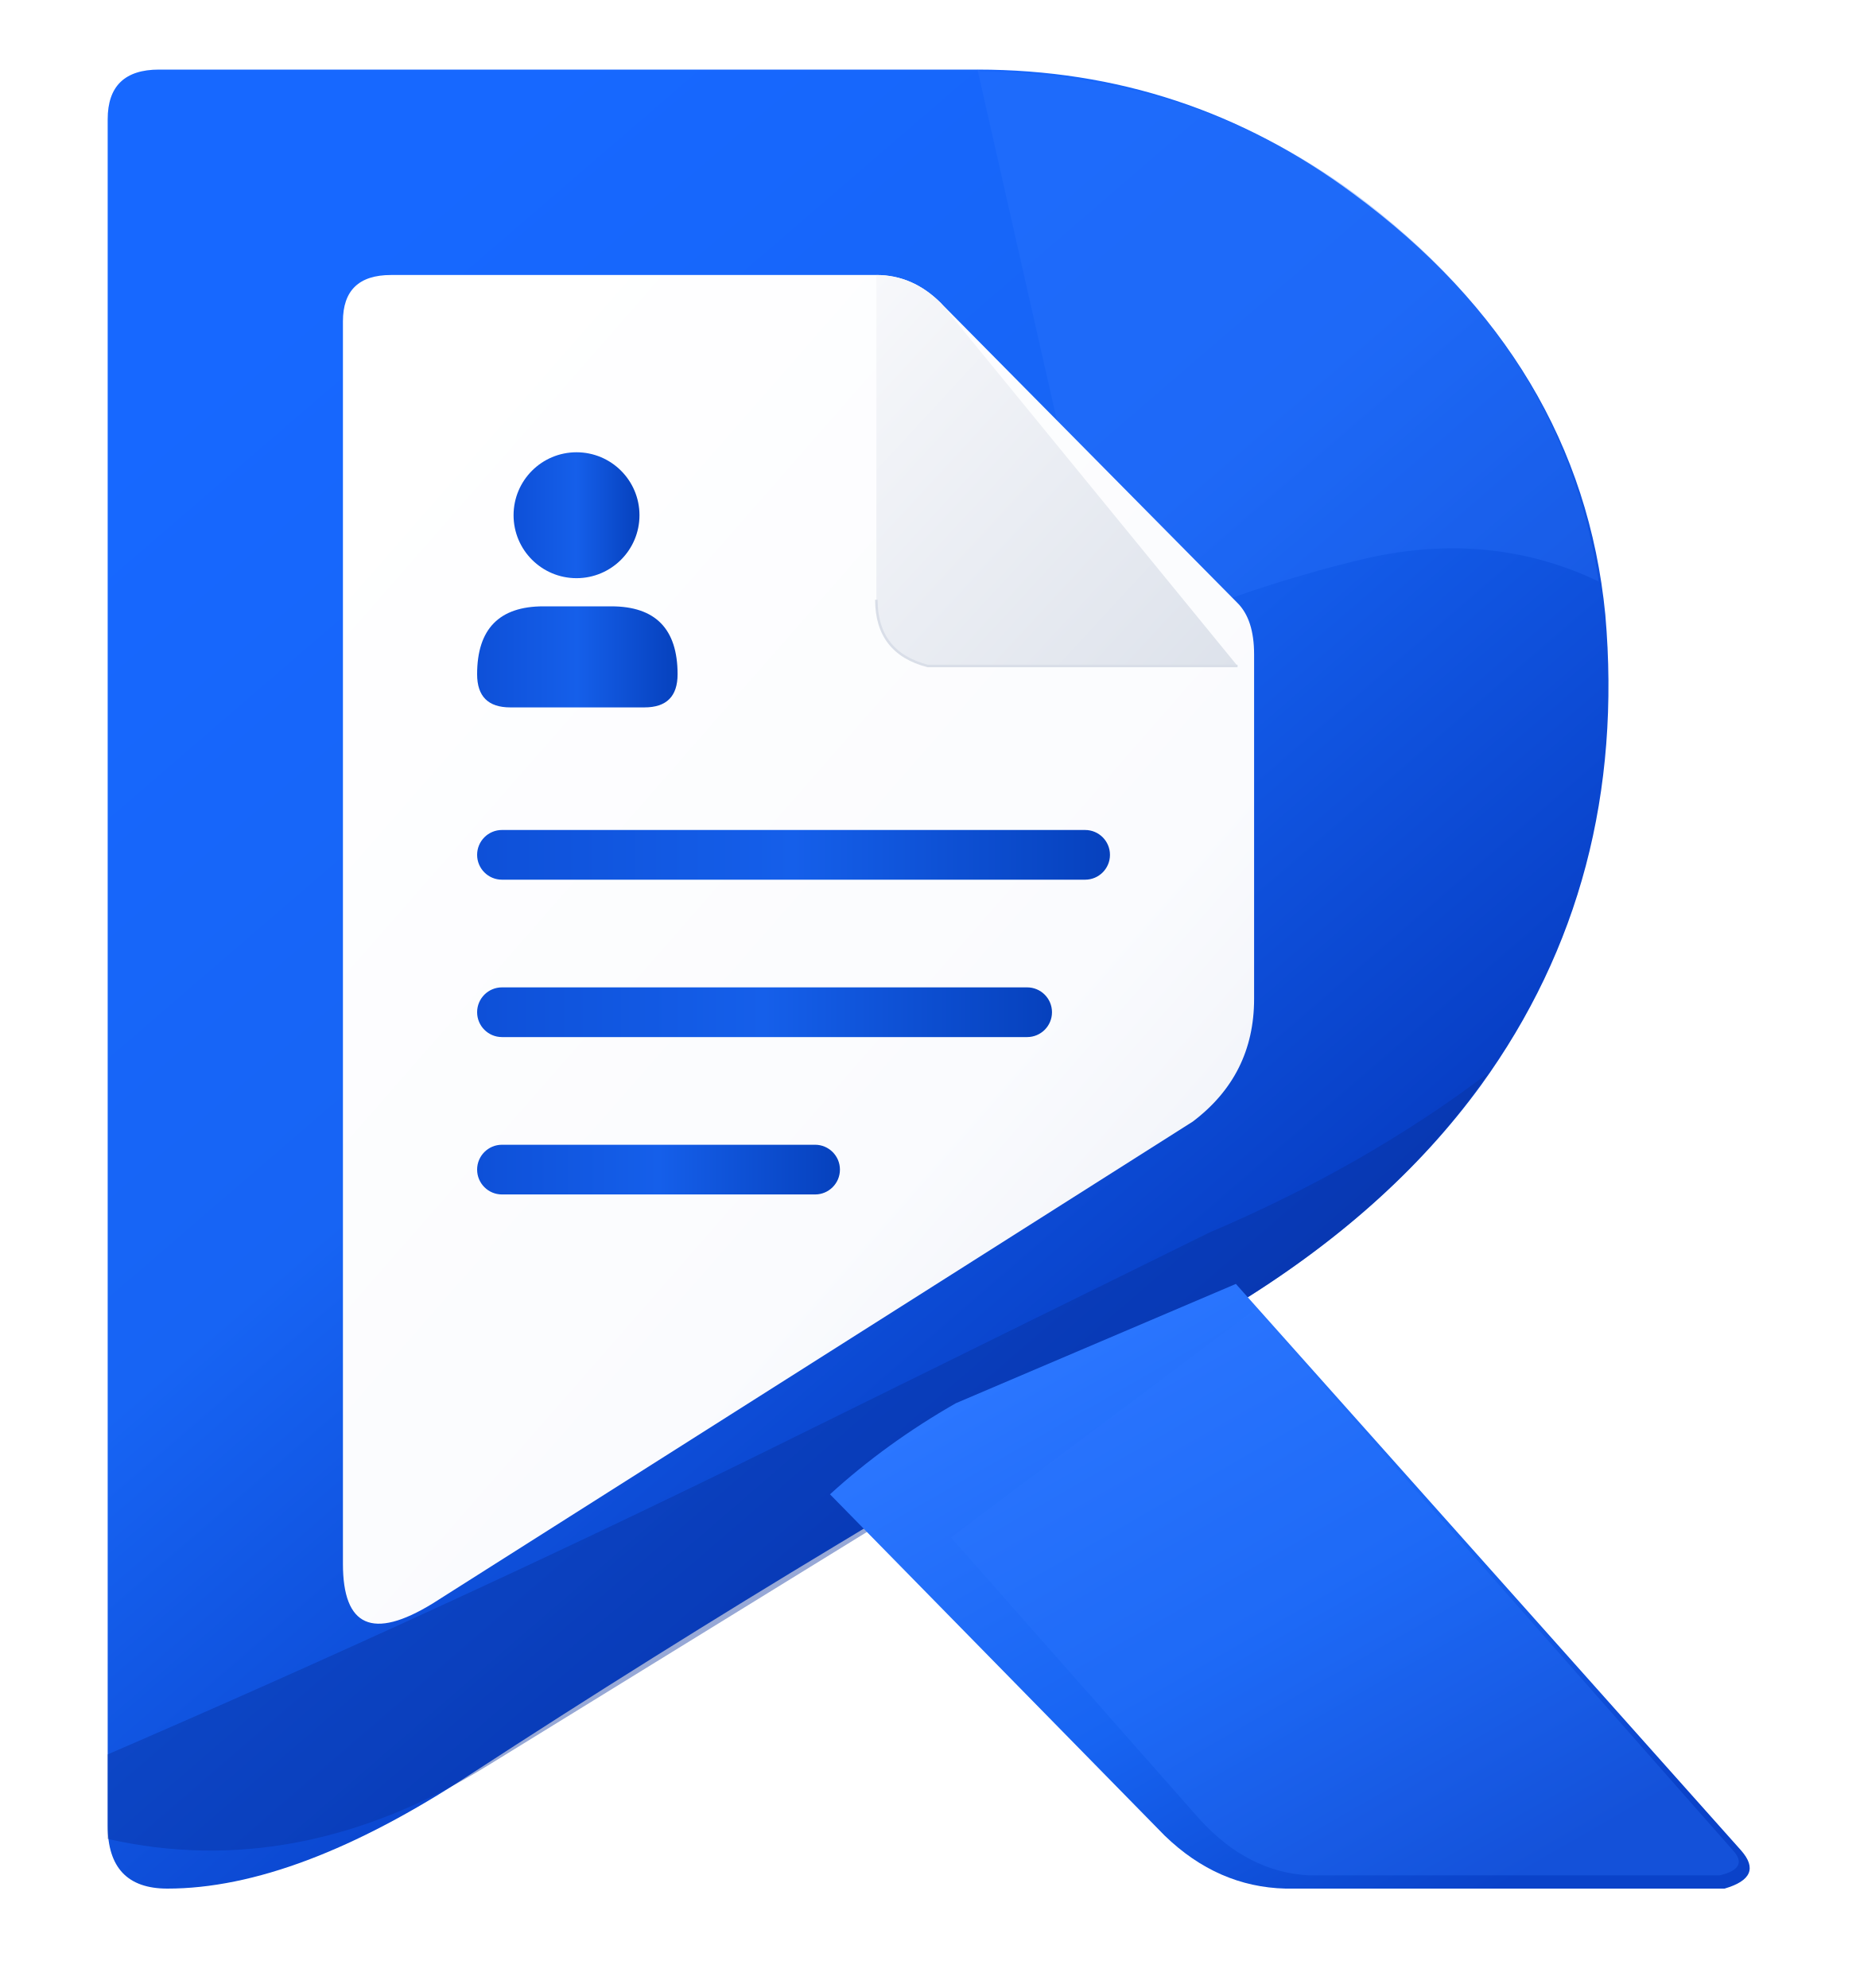
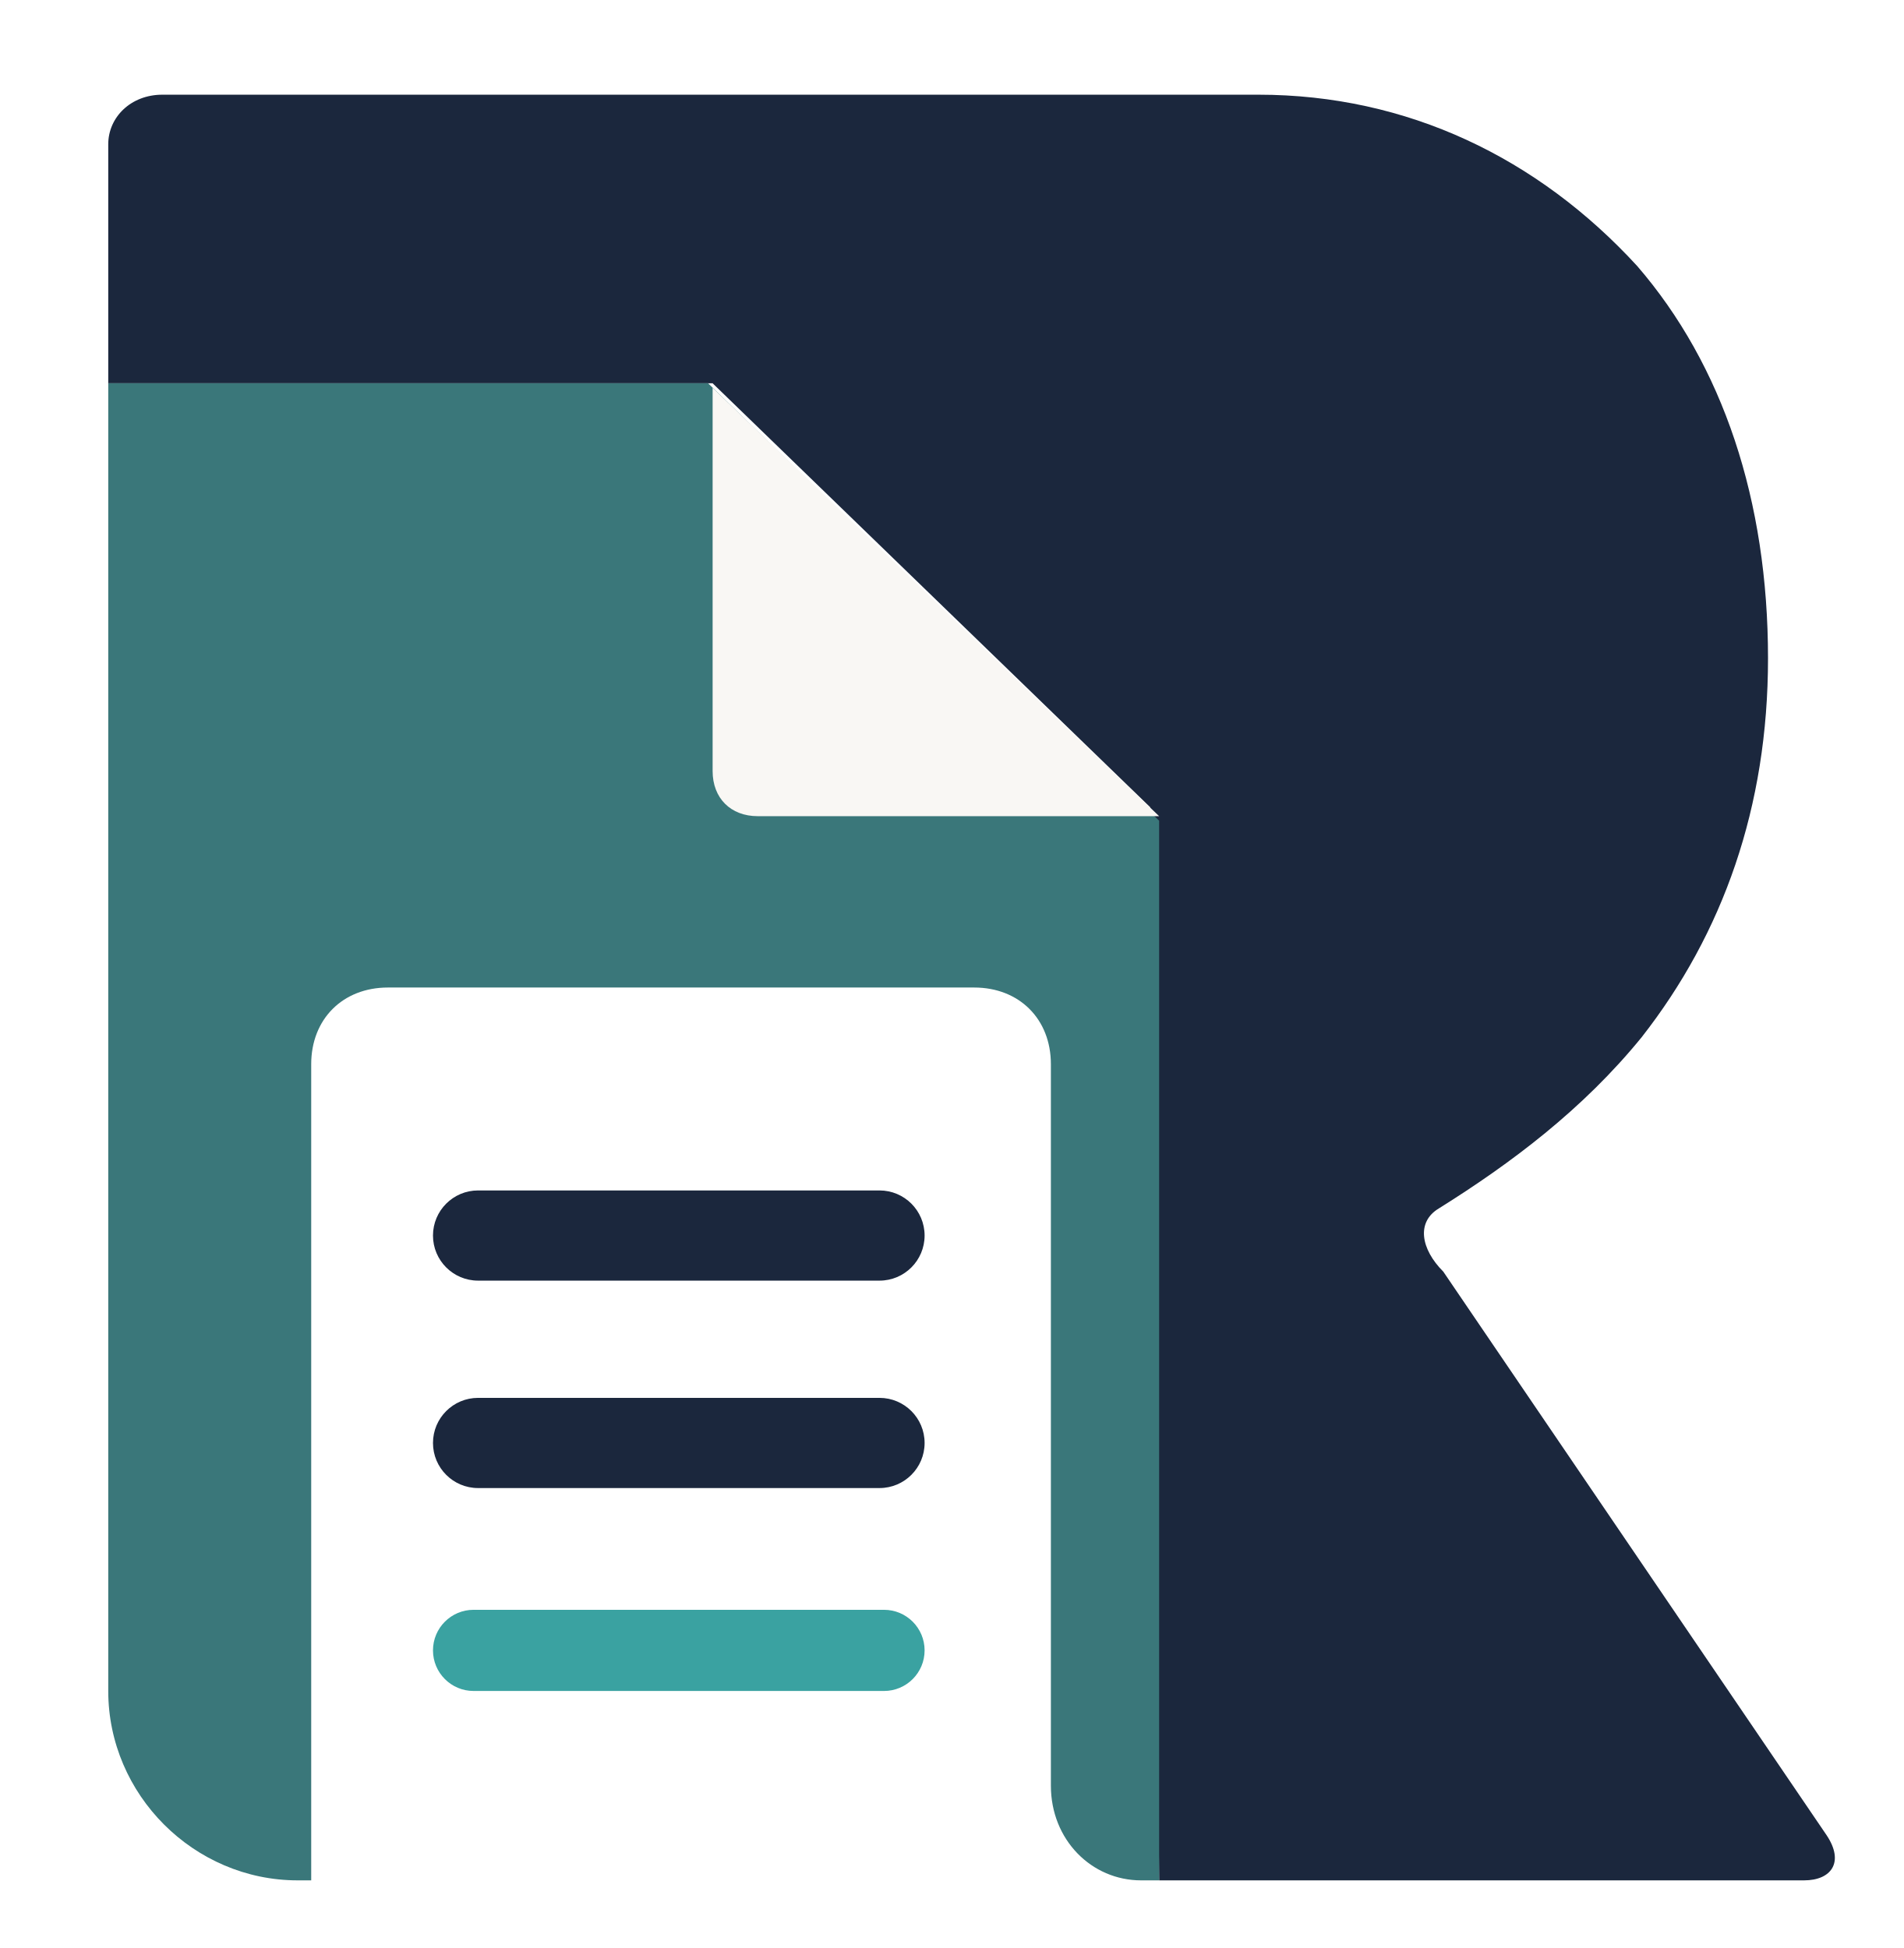
- <svg xmlns="http://www.w3.org/2000/svg" viewBox="0 0 1120 1200" width="1120" height="1200">
-   <defs>
-     <linearGradient id="blueMain" x1="0.18" y1="0.08" x2="0.78" y2="0.92">
-       <stop offset="0" stop-color="#1768FF" />
-       <stop offset=".42" stop-color="#1764F4" />
-       <stop offset=".78" stop-color="#0840C7" />
-       <stop offset="1" stop-color="#052B8C" />
-     </linearGradient>
-     <linearGradient id="blueRight" x1=".25" y1=".1" x2=".9" y2=".85">
-       <stop offset="0" stop-color="#2B76FF" />
-       <stop offset=".52" stop-color="#1764F2" />
-       <stop offset="1" stop-color="#0A42C9" />
-     </linearGradient>
-     <linearGradient id="blueTail" x1=".25" y1=".1" x2=".75" y2=".9">
-       <stop offset="0" stop-color="#1767F8" />
-       <stop offset=".55" stop-color="#0D52DC" />
-       <stop offset="1" stop-color="#0A3DB9" />
-     </linearGradient>
-     <linearGradient id="paper" x1=".12" y1=".05" x2=".8" y2=".92">
-       <stop offset="0" stop-color="#FFFFFF" />
-       <stop offset=".72" stop-color="#FAFBFE" />
-       <stop offset="1" stop-color="#EEF1F7" />
-     </linearGradient>
-     <linearGradient id="fold" x1="0" y1="0" x2="1" y2="1">
-       <stop offset="0" stop-color="#F7F8FB" />
-       <stop offset="1" stop-color="#DDE2EB" />
-     </linearGradient>
-     <linearGradient id="line" x1="0" y1="0" x2="1" y2="0">
-       <stop offset="0" stop-color="#0E50D8" />
-       <stop offset=".5" stop-color="#155FEA" />
-       <stop offset="1" stop-color="#0641BD" />
-     </linearGradient>
-     <filter id="soft" x="-20%" y="-20%" width="140%" height="140%">
-       <feGaussianBlur stdDeviation="2" />
-     </filter>
-   </defs>
-   <path d="M65 72          Q65 42 96 42          L590 42          Q716 42 817 117          Q954 218 969 371          Q983 532 894 655          Q838 732 742 790          L506 932          Q393 1000 284 1071          Q179 1140 101 1140          Q65 1140 65 1102 Z" fill="url(#blueMain)" />
-   <path d="M592 43 Q720 45 818 117 Q944 211 965 351          Q900 320 825 337 Q748 355 669 391          L590 42 Z" fill="#2D76FF" opacity=".28" />
-   <path d="M65 1110 Q180 1136 294 1066 L742 790          Q844 728 898 648 Q824 704 730 744          L448 883 Q264 973 65 1059 Z" fill="#062F9D" opacity=".42" />
-   <path d="M501 902          Q535 871 577 847          L746 775          L1051 1117          Q1065 1133 1041 1140          L776 1140          Q735 1139 703 1108          Z" fill="url(#blueRight)" />
-   <path d="M758 790 L1047 1118 Q1055 1128 1038 1132          L790 1132 Q753 1130 724 1098 L574 928 Z" fill="#2B77FF" opacity=".30" />
-   <path d="M207 194          Q207 166 236 166          L529 166          Q551 166 568 183          L747 364          Q757 374 757 395          L757 603          Q757 649 720 677          L261 968          Q207 1001 207 944 Z" fill="url(#paper)" />
-   <path d="M529 166 L529 362 Q529 394 560 402 L747 402          L568 183 Q551 166 529 166 Z" fill="url(#fold)" />
-   <path d="M529 362 Q529 394 560 402 L747 402" fill="none" stroke="#D9DEE8" stroke-width="1.5" />
-   <circle cx="348" cy="311" r="38" fill="url(#line)" />
-   <path d="M288 407 Q288 366 328 366 L369 366 Q409 366 409 407          Q409 427 389 427 L308 427 Q288 427 288 407 Z" fill="url(#line)" />
-   <rect x="288" y="501" width="382" height="30" rx="15" fill="url(#line)" />
-   <rect x="288" y="596" width="347" height="30" rx="15" fill="url(#line)" />
-   <rect x="288" y="691" width="219" height="30" rx="15" fill="url(#line)" />
+ <svg xmlns="http://www.w3.org/2000/svg" viewBox="0 0 422 432" width="422" height="432">
+   <path fill="#1B273D" d="     M 36 21     H 279     C 312 21 341 35 363 59     C 382 81 392 111 392 146     C 392 179 382 207 364 230     C 351 246 335 258 319 268     C 314 271 315 277 320 282     L 405 407     C 409 413 406 417 400 417     H 257     L 255 179     L 158 85     H 24     V 32     C 24 26 29 21 36 21     Z" />
+   <path fill="#3A777A" d="     M 24 85     H 157     L 257 182     V 417     H 253     C 242 417 233 408 233 396     V 236     C 233 226 226 219 216 219     H 86     C 76 219 69 226 69 236     V 417     H 66     C 43 417 24 398 24 375     Z" />
+   <path fill="#F9F7F4" d="M 158 86 L 158 171 C 158 177 162 181 168 181 H 257 Z" />
+   <rect x="96" y="264" width="109" height="20" rx="10" fill="#1B273D" />
+   <rect x="96" y="310" width="109" height="20" rx="10" fill="#1B273D" />
+   <rect x="96" y="357" width="109" height="18" rx="9" fill="#3AA2A1" />
</svg>
